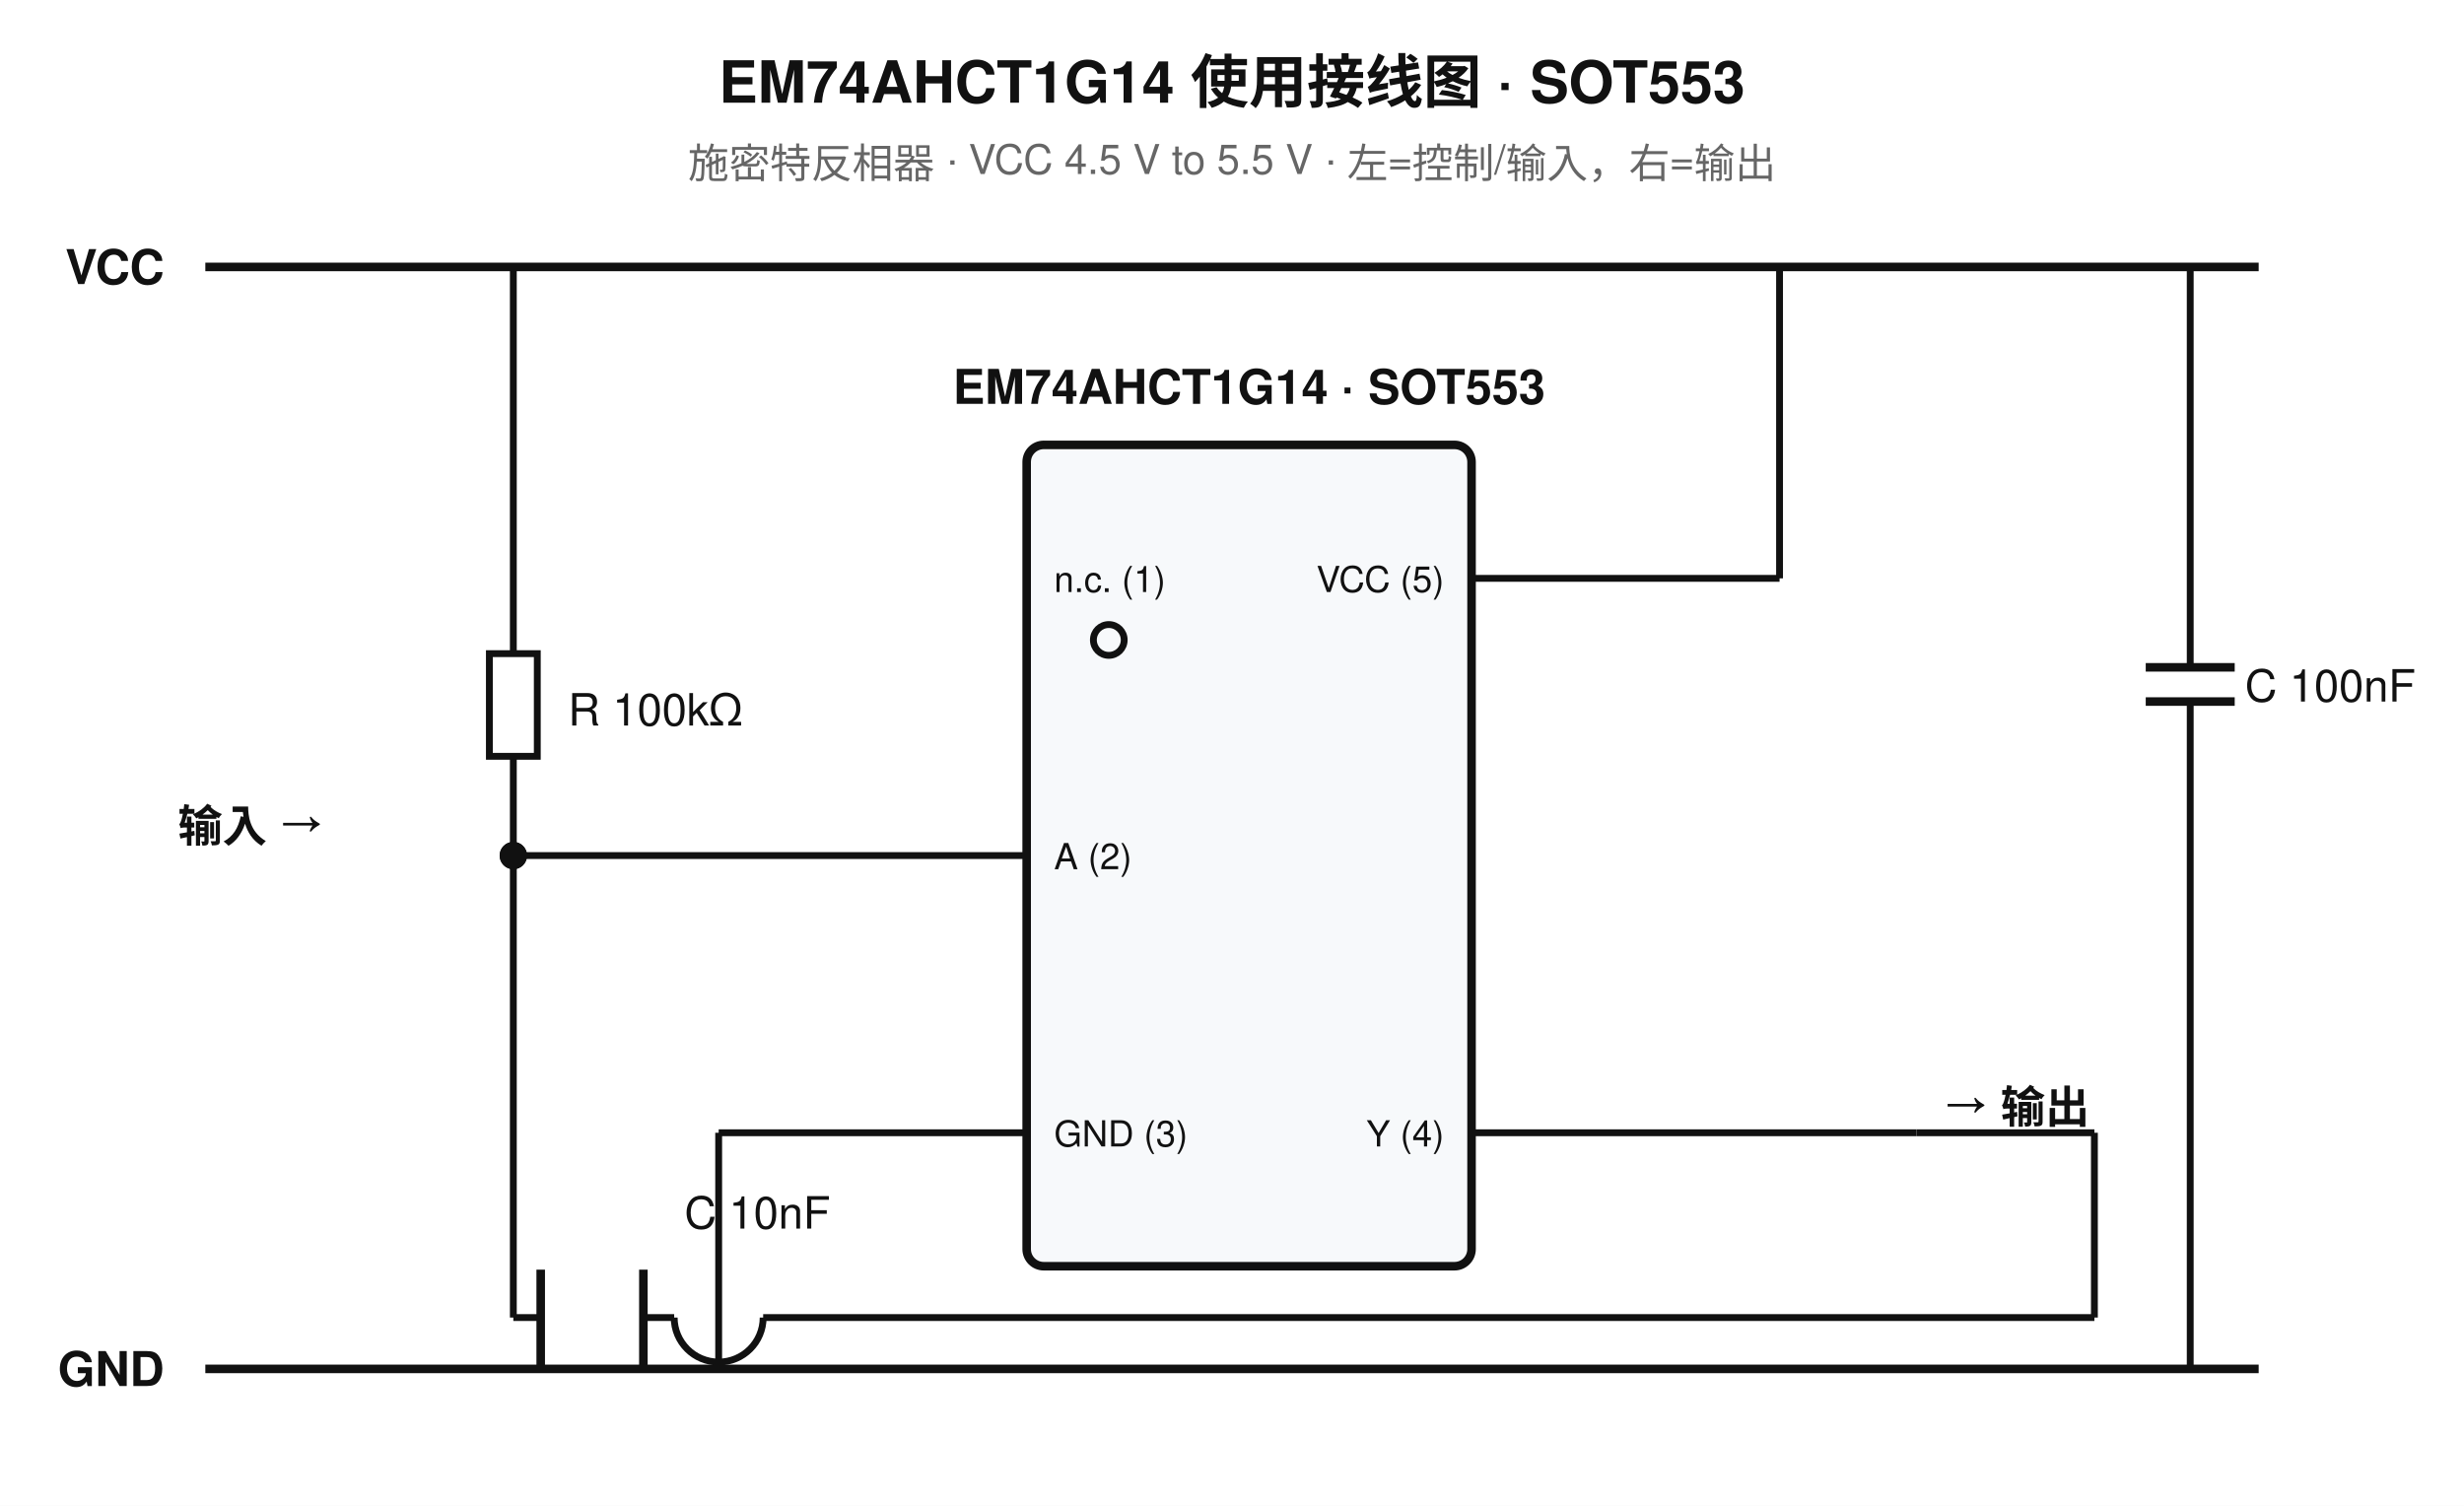
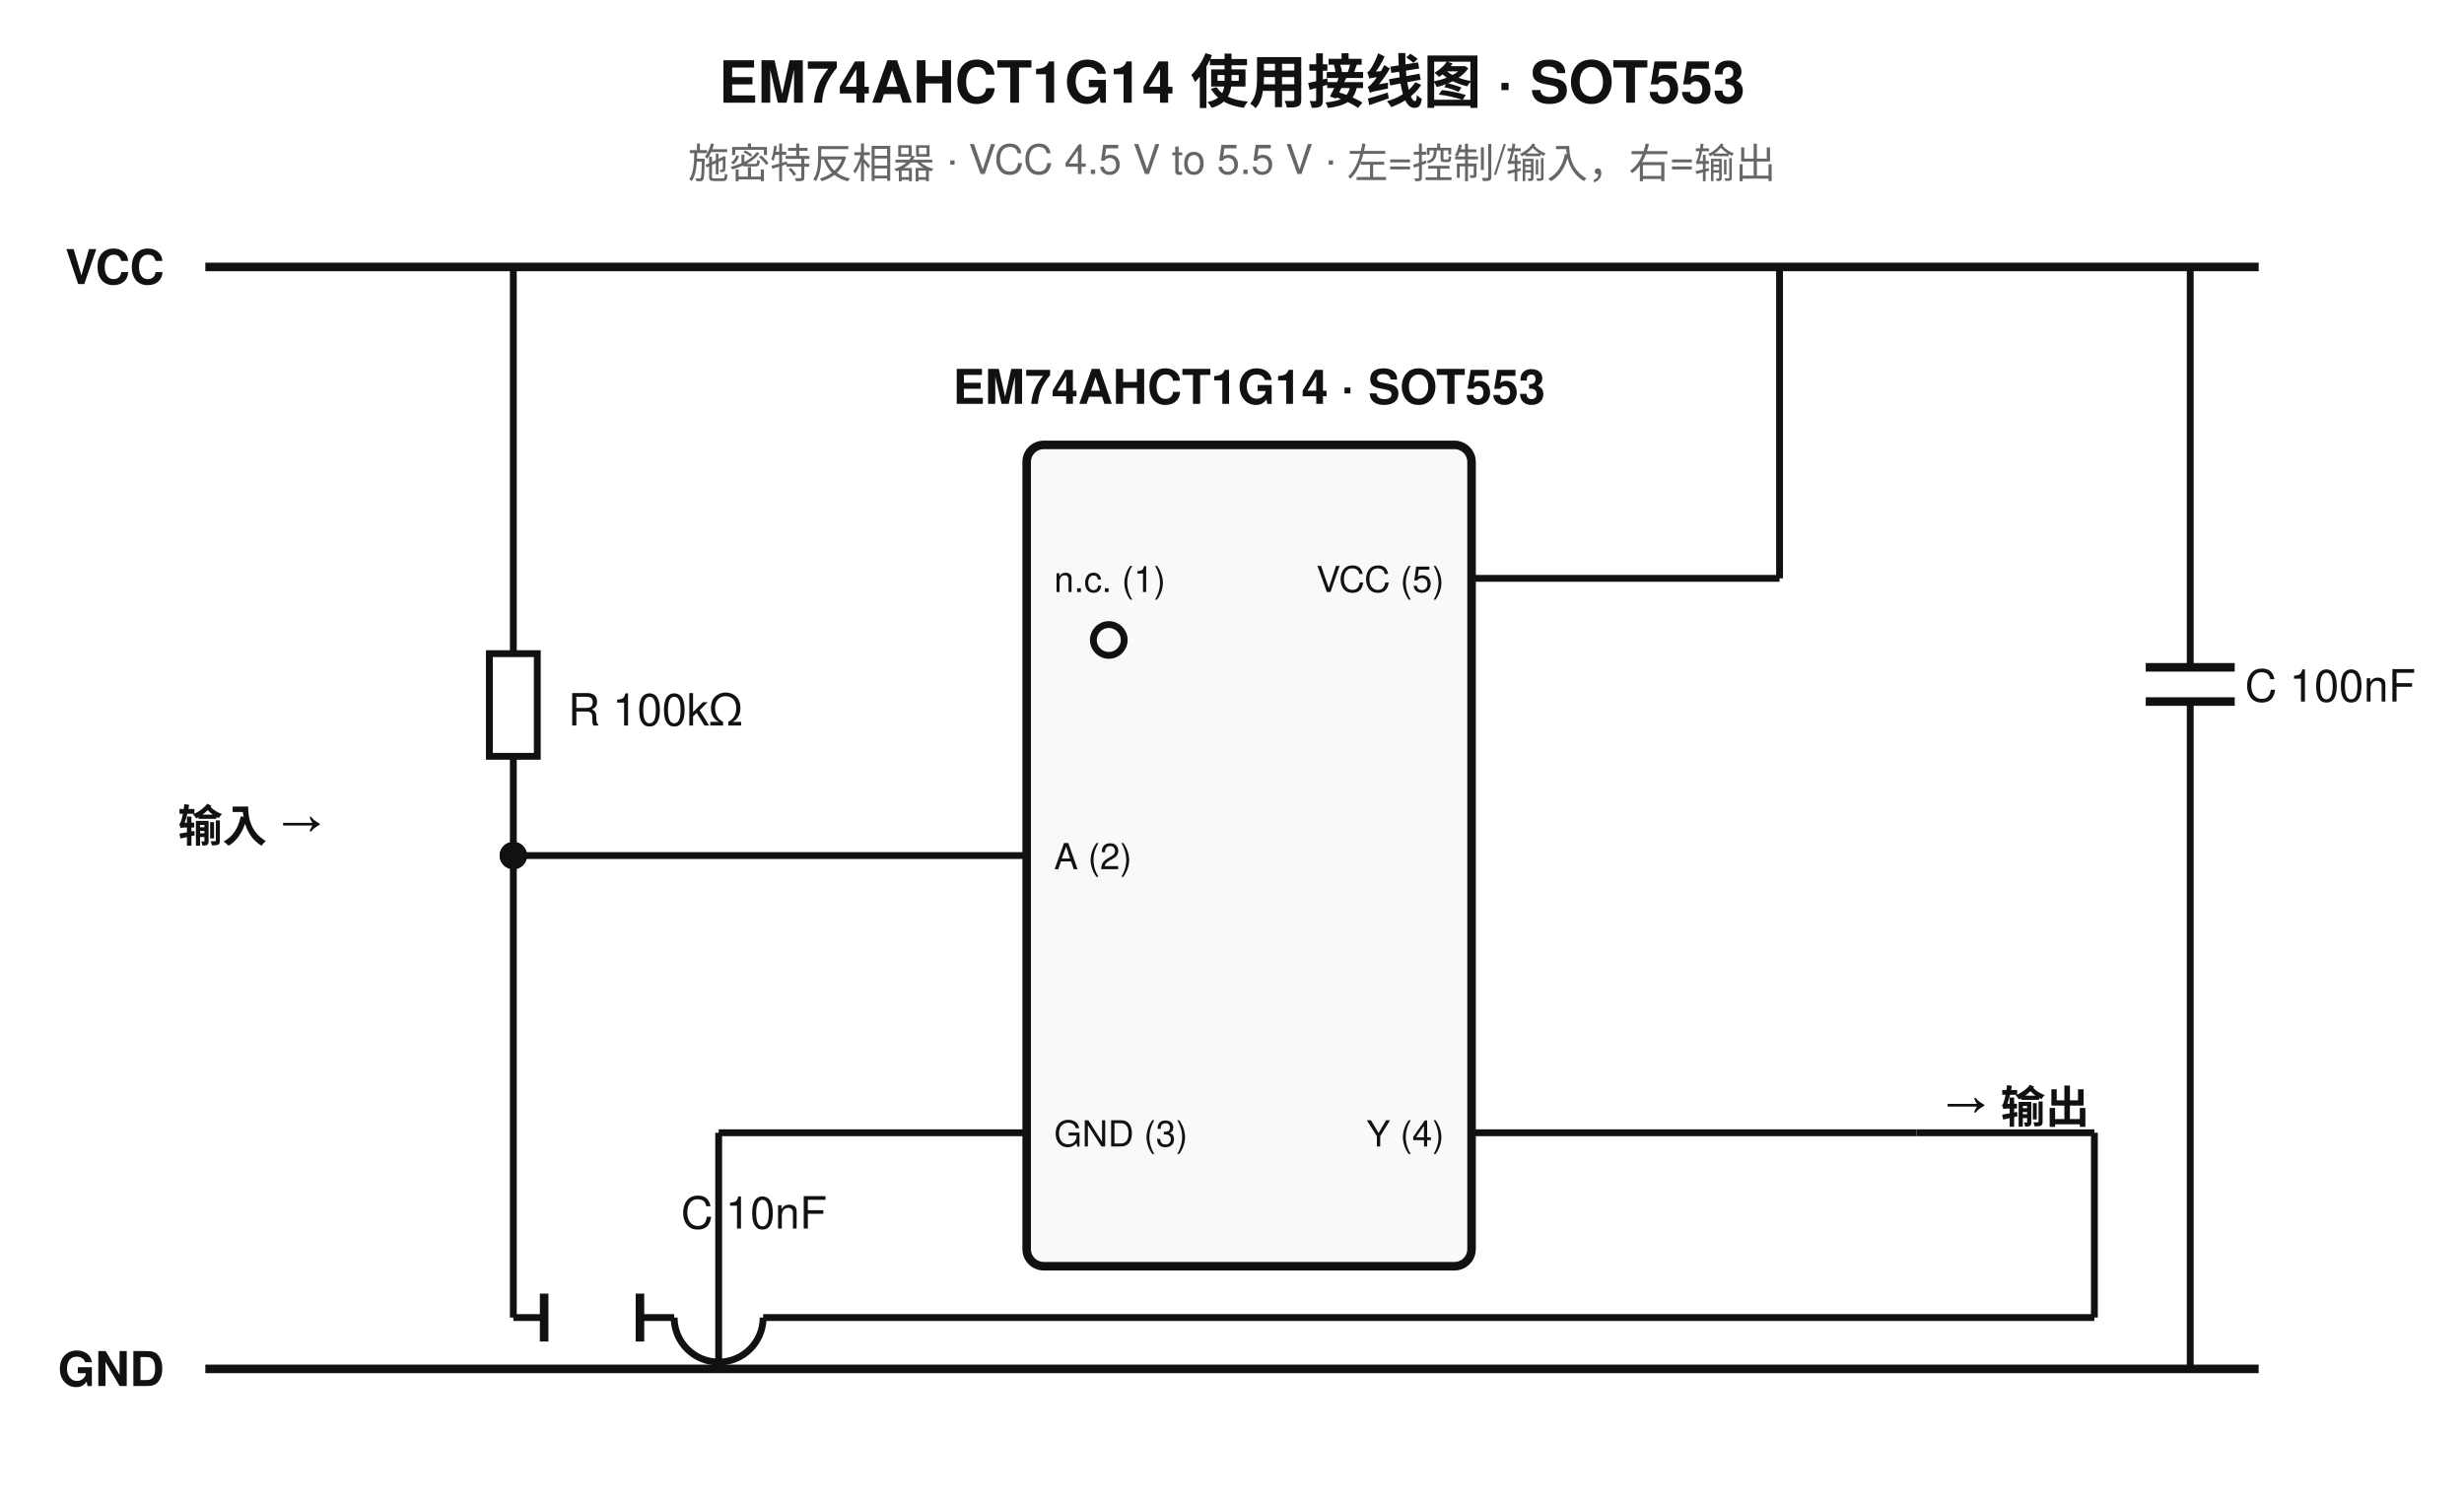
<svg xmlns="http://www.w3.org/2000/svg" viewBox="0 0 720 440" font-family="Helvetica,Arial,sans-serif">
  <rect width="720" height="440" fill="#fff" />
  <text x="360" y="30" text-anchor="middle" font-size="17" font-weight="bold" fill="#111">EM74AHCT1G14 使用接线图 · SOT553</text>
  <text x="360" y="52" text-anchor="middle" font-size="12" fill="#666">施密特反相器 · VCC 4.5 V to 5.5 V · 左=控制/输入，右=输出</text>
  <line x1="60" y1="78" x2="660" y2="78" stroke="#111" stroke-width="2.5" />
  <text x="48" y="83" text-anchor="end" font-size="14" font-weight="bold" fill="#111">VCC</text>
  <line x1="60" y1="400" x2="660" y2="400" stroke="#111" stroke-width="2.5" />
  <text x="48" y="405" text-anchor="end" font-size="14" font-weight="bold" fill="#111">GND</text>
  <text x="365" y="118" text-anchor="middle" font-size="14" font-weight="bold" fill="#111">EM74AHCT1G14 · SOT553</text>
  <rect x="300" y="130" width="130" height="240" rx="5" fill="#f7f9fb" stroke="#111" stroke-width="2.5" />
  <text x="308" y="173.0" font-size="10.5" fill="#111">n.c. (1)</text>
  <text x="308" y="254.0" font-size="10.5" fill="#111">A (2)</text>
  <line x1="300" y1="250.0" x2="150" y2="250.0" stroke="#111" stroke-width="2" />
  <line x1="150" y1="78" x2="150" y2="191.0" stroke="#111" stroke-width="2" />
  <rect x="143" y="191.0" width="14" height="30" fill="#fff" stroke="#111" stroke-width="2" />
  <line x1="150" y1="221.0" x2="150" y2="250.0" stroke="#111" stroke-width="2" />
  <circle cx="150" cy="250.0" r="4" fill="#111" />
  <text x="166" y="212.0" font-size="13" fill="#111">R 100kΩ</text>
  <text x="52" y="246.0" font-size="13" font-weight="bold" fill="#111">输入 →</text>
  <text x="308" y="335.0" font-size="10.5" fill="#111">GND (3)</text>
  <line x1="300" y1="331.0" x2="210" y2="331.0" stroke="#111" stroke-width="2" />
  <line x1="210" y1="331.0" x2="210" y2="400" stroke="#111" stroke-width="2" />
  <text x="422" y="173.0" text-anchor="end" font-size="10.5" fill="#111">VCC (5)</text>
  <line x1="430" y1="169.0" x2="520" y2="169.0" stroke="#111" stroke-width="2" />
  <line x1="520" y1="169.0" x2="520" y2="78" stroke="#111" stroke-width="2" />
  <text x="422" y="335.0" text-anchor="end" font-size="10.5" fill="#111">Y (4)</text>
  <line x1="430" y1="331.0" x2="560" y2="331.0" stroke="#111" stroke-width="2" />
  <text x="568" y="327.0" font-size="13" font-weight="bold" fill="#111">→ 输出</text>
  <circle cx="324" cy="187.0" r="4.5" fill="none" stroke="#111" stroke-width="2" />
  <line x1="560" y1="331.0" x2="612" y2="331.0" stroke="#111" stroke-width="2" />
  <line x1="612" y1="331.0" x2="612" y2="385" stroke="#111" stroke-width="2" />
-   <line x1="158" y1="385" x2="150" y2="385" stroke="#111" stroke-width="2" />
-   <line x1="158" y1="371" x2="158" y2="399" stroke="#111" stroke-width="2.5" />
-   <line x1="188" y1="371" x2="188" y2="399" stroke="#111" stroke-width="2.5" />
-   <line x1="188" y1="385" x2="197" y2="385" stroke="#111" stroke-width="2" />
+   <line x1="159" y1="385" x2="150" y2="385" stroke="#111" stroke-width="2" />
+   <line x1="159" y1="378" x2="159" y2="392" stroke="#111" stroke-width="2.5" />
+   <line x1="187" y1="378" x2="187" y2="392" stroke="#111" stroke-width="2.5" />
+   <line x1="187" y1="385" x2="197" y2="385" stroke="#111" stroke-width="2" />
  <path d="M197,385 A13,13 0 0,0 223,385" fill="none" stroke="#111" stroke-width="2" />
  <line x1="223" y1="385" x2="612" y2="385" stroke="#111" stroke-width="2" />
-   <text x="200" y="359" font-size="13" fill="#111">C 10nF</text>
+   <text x="199" y="359" font-size="13" fill="#111">C 10nF</text>
  <line x1="150" y1="385" x2="150" y2="250.0" stroke="#111" stroke-width="2" />
  <circle cx="150" cy="250.0" r="4" fill="#111" />
  <text x="656" y="205" font-size="13" fill="#111">C 100nF</text>
  <line x1="640" y1="78" x2="640" y2="195" stroke="#111" stroke-width="2" />
  <line x1="627" y1="195" x2="653" y2="195" stroke="#111" stroke-width="2.5" />
  <line x1="627" y1="205" x2="653" y2="205" stroke="#111" stroke-width="2.5" />
  <line x1="640" y1="205" x2="640" y2="400" stroke="#111" stroke-width="2" />
</svg>
